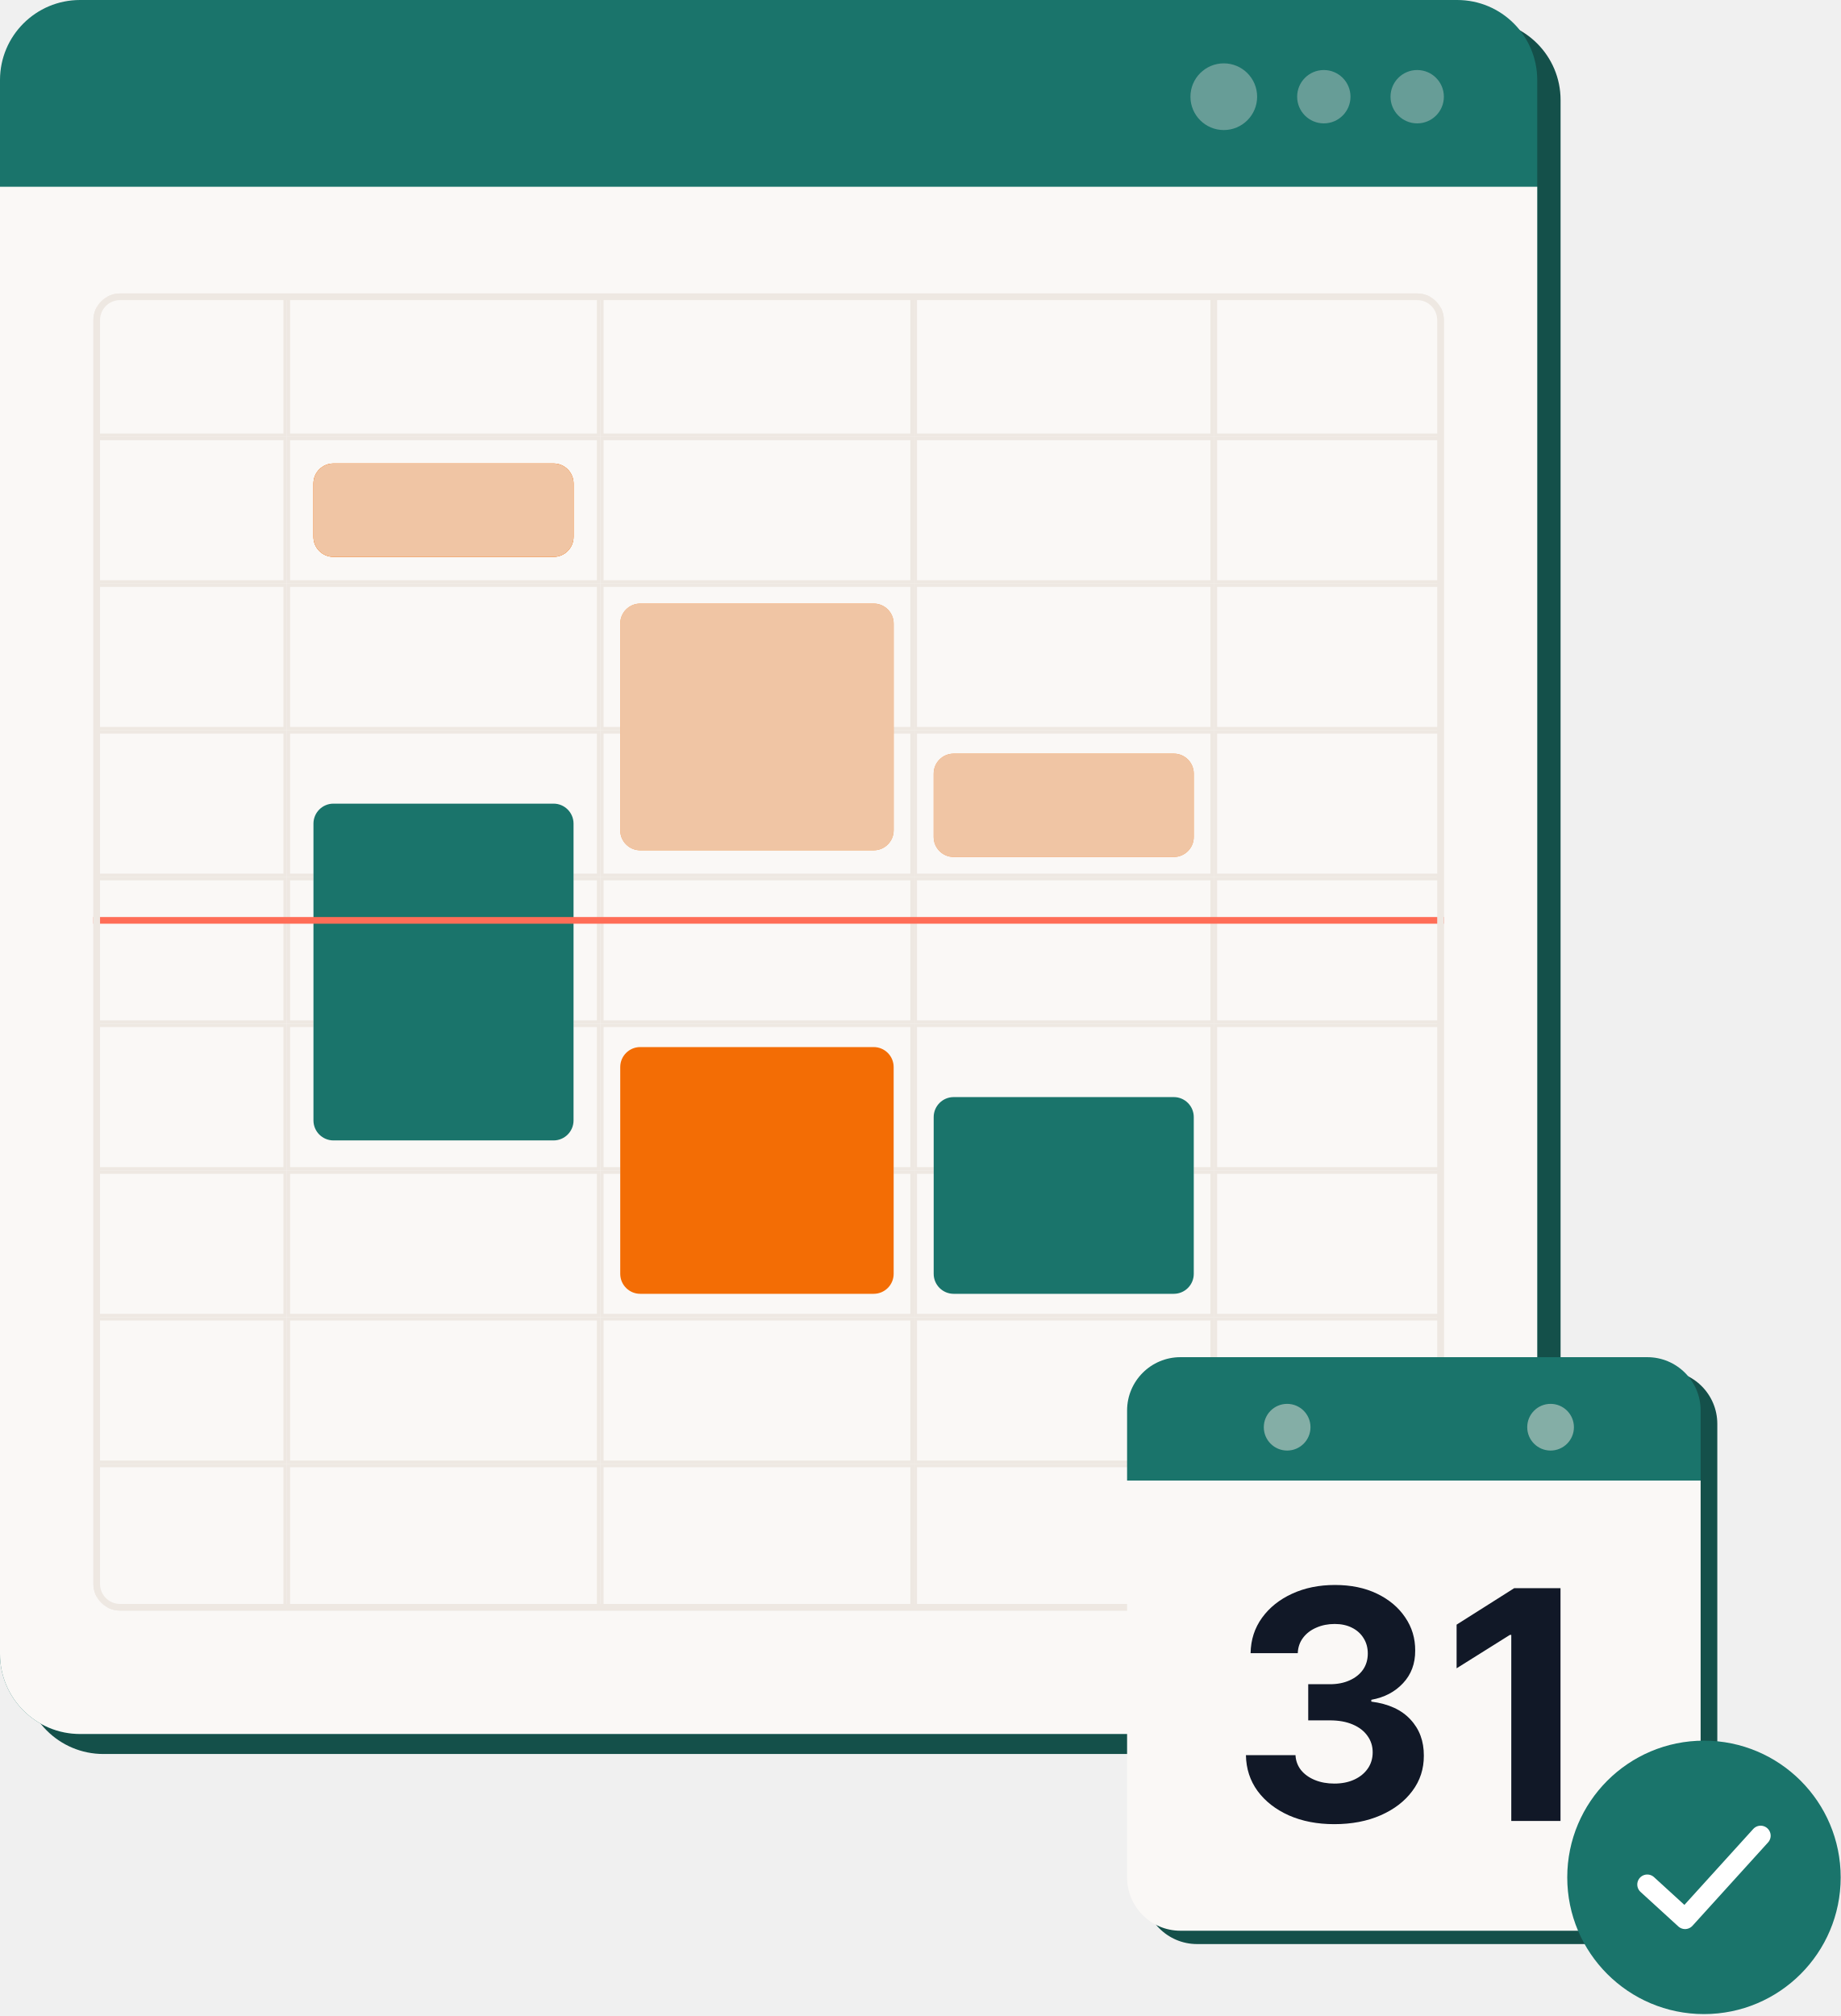
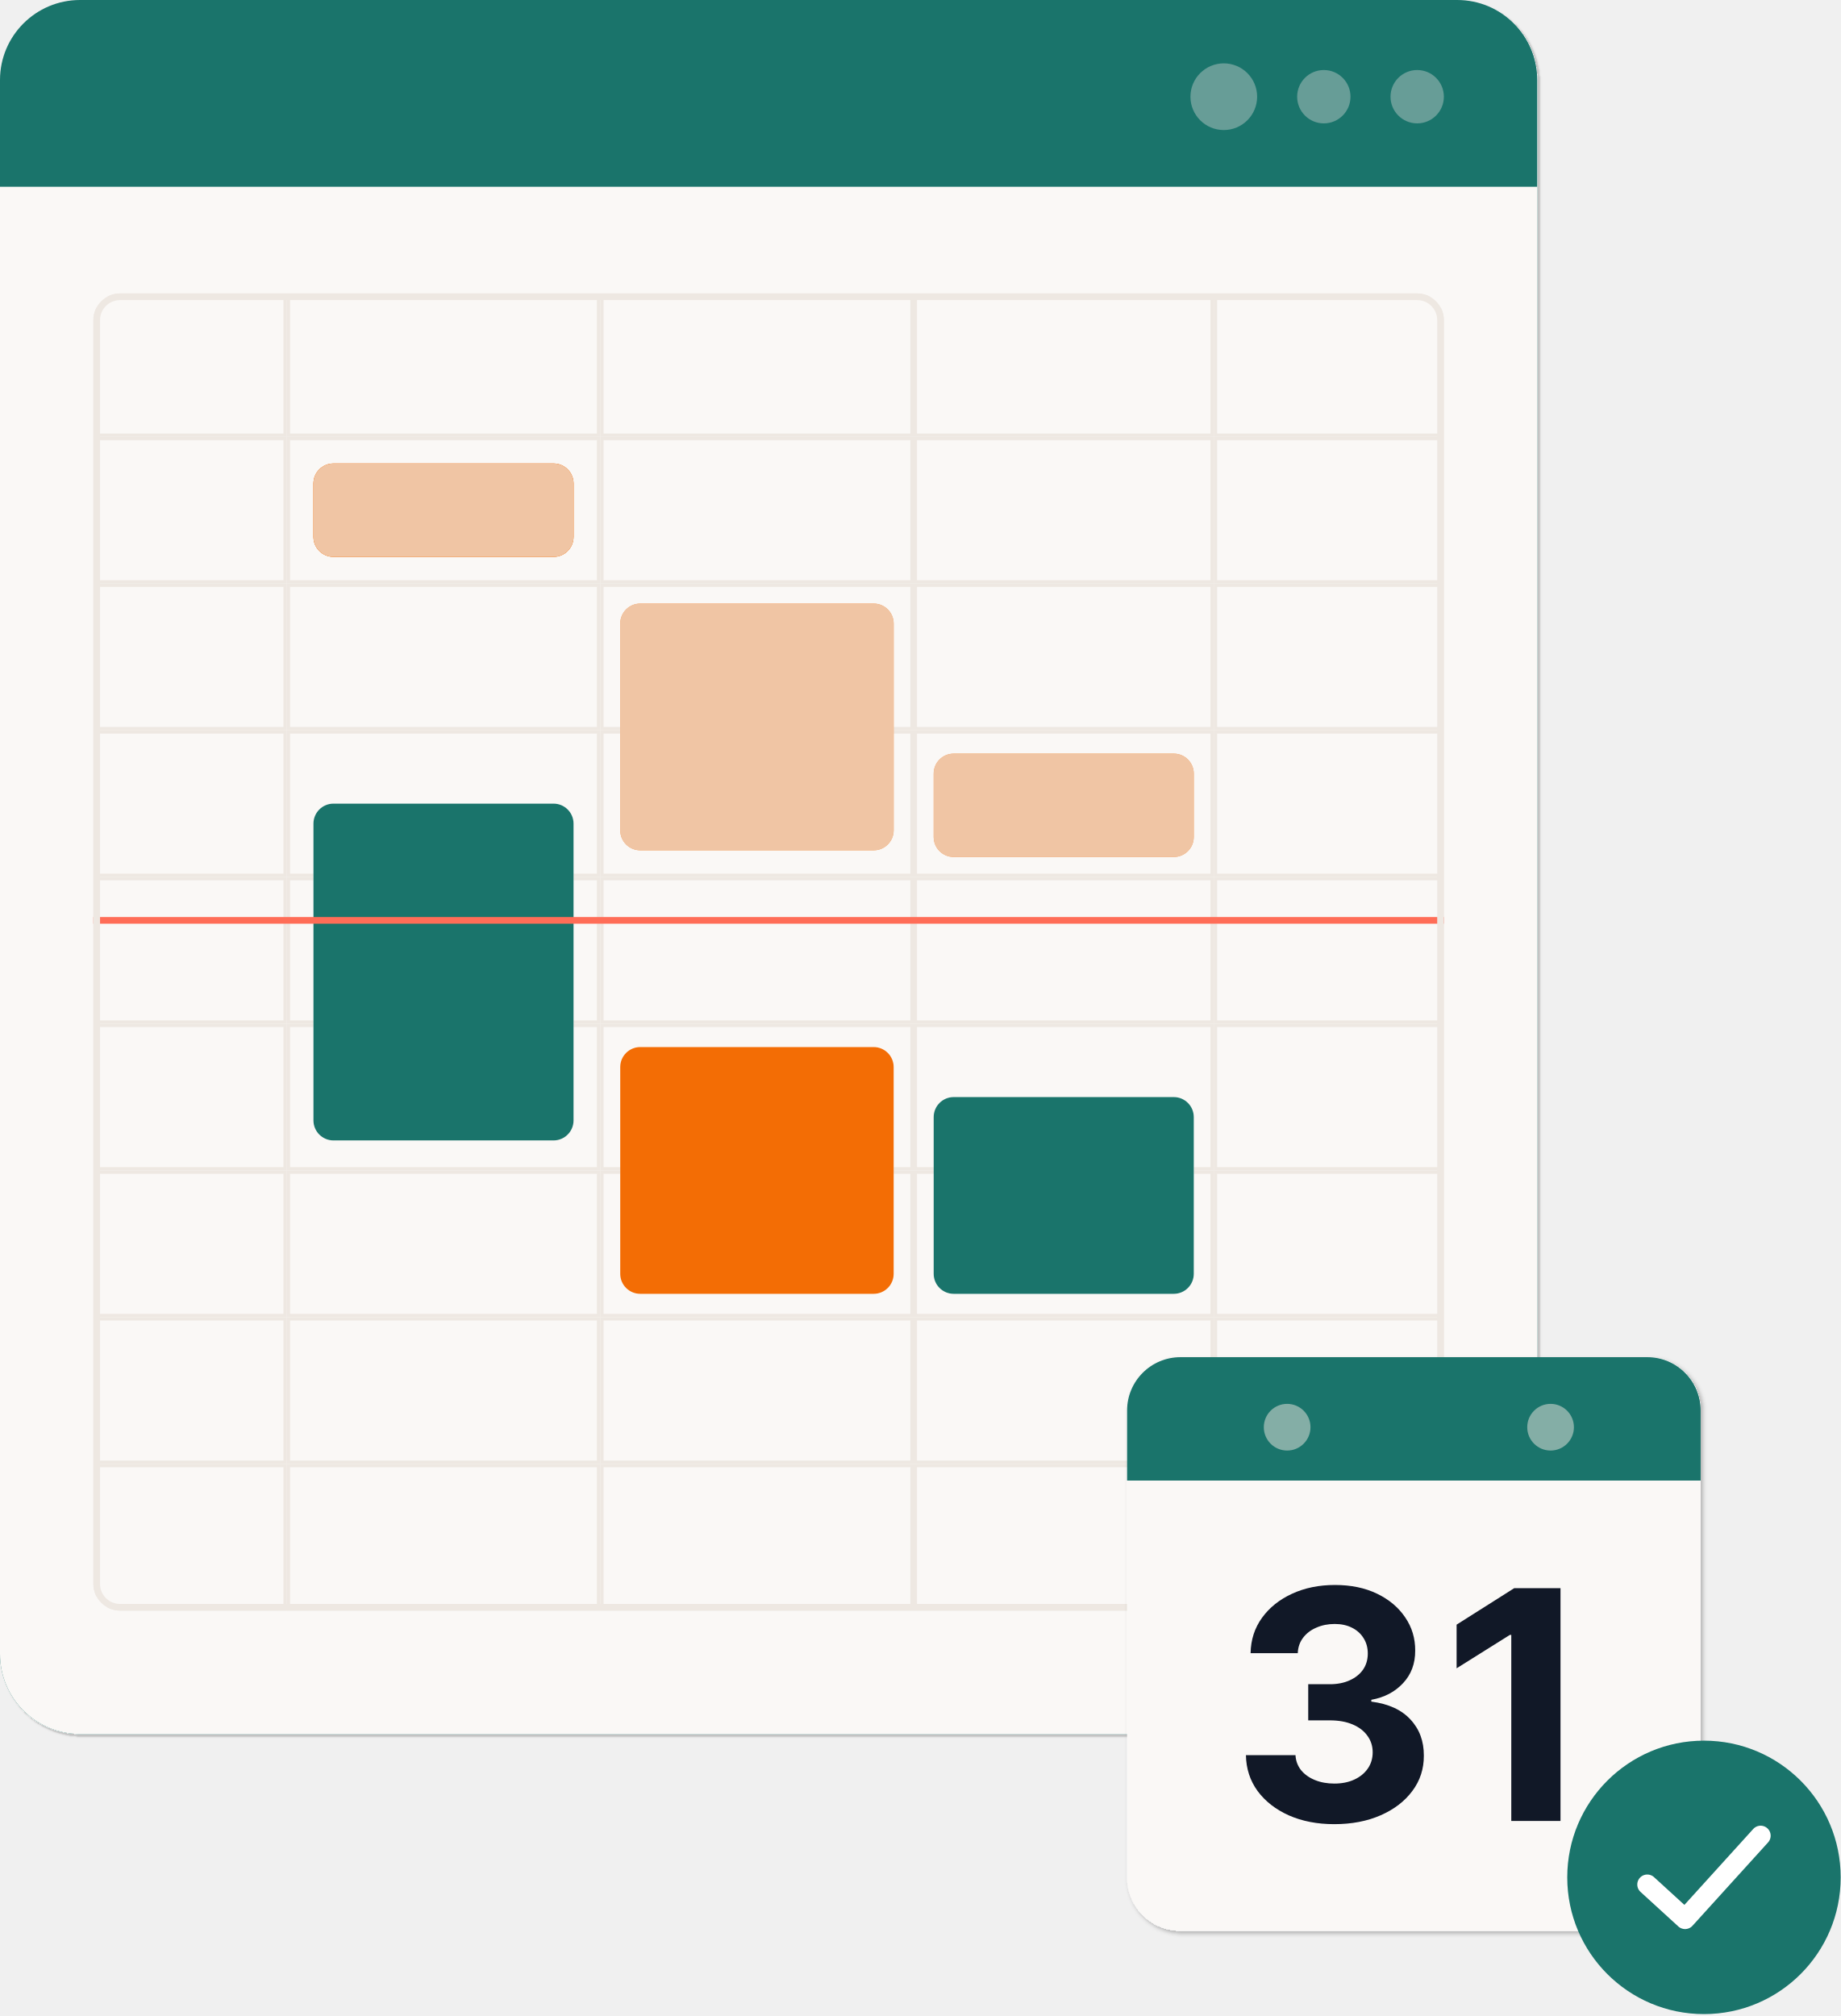
<svg xmlns="http://www.w3.org/2000/svg" width="798" height="874" viewBox="0 0 798 874" fill="none">
  <g clip-path="url(#clip0_40_251)">
-     <rect x="10.119" y="8.674" width="666.446" height="751.739" rx="34.696" fill="#14504A" />
-     <g clip-path="url(#clip1_40_251)">
-       <rect width="666.446" height="751.739" rx="34.696" fill="#1A746B" />
-       <rect width="666.446" height="670.783" transform="translate(0 80.9565)" fill="#FAF8F6" />
-       <g clip-path="url(#clip2_40_251)">
-         <g clip-path="url(#clip3_40_251)">
-           <rect x="41.201" y="127.94" width="82.402" height="60.717" stroke="#EEE8E2" stroke-width="1.446" />
-           <rect x="41.201" y="190.103" width="82.402" height="62.163" stroke="#EEE8E2" stroke-width="1.446" />
-           <rect x="41.201" y="253.712" width="82.402" height="62.163" stroke="#EEE8E2" stroke-width="1.446" />
-           <rect x="41.201" y="317.32" width="82.402" height="62.163" stroke="#EEE8E2" stroke-width="1.446" />
-           <rect x="41.201" y="380.929" width="82.402" height="62.163" stroke="#EEE8E2" stroke-width="1.446" />
-           <rect x="41.201" y="444.538" width="82.402" height="62.163" stroke="#EEE8E2" stroke-width="1.446" />
-           <rect x="41.201" y="508.147" width="82.402" height="62.163" stroke="#EEE8E2" stroke-width="1.446" />
-           <rect x="41.201" y="571.755" width="82.402" height="62.163" stroke="#EEE8E2" stroke-width="1.446" />
-           <rect x="41.201" y="635.364" width="82.402" height="62.163" stroke="#EEE8E2" stroke-width="1.446" />
+     <g filter="url(#filter0_d_40_251)">
+       <g clip-path="url(#clip1_40_251)">
+         <rect width="666.446" height="751.739" rx="34.696" fill="#1A746B" />
+         <rect width="666.446" height="670.783" transform="translate(0 80.9565)" fill="#FAF8F6" />
+         <g clip-path="url(#clip2_40_251)">
+           <g clip-path="url(#clip3_40_251)">
+             <rect x="41.201" y="127.94" width="82.402" height="60.717" stroke="#EEE8E2" stroke-width="1.446" />
+             <rect x="41.201" y="190.103" width="82.402" height="62.163" stroke="#EEE8E2" stroke-width="1.446" />
+             <rect x="41.201" y="253.712" width="82.402" height="62.163" stroke="#EEE8E2" stroke-width="1.446" />
+             <rect x="41.201" y="317.32" width="82.402" height="62.163" stroke="#EEE8E2" stroke-width="1.446" />
+             <rect x="41.201" y="380.929" width="82.402" height="62.163" stroke="#EEE8E2" stroke-width="1.446" />
+             <rect x="41.201" y="444.538" width="82.402" height="62.163" stroke="#EEE8E2" stroke-width="1.446" />
+             <rect x="41.201" y="508.147" width="82.402" height="62.163" stroke="#EEE8E2" stroke-width="1.446" />
+             <rect x="41.201" y="571.755" width="82.402" height="62.163" stroke="#EEE8E2" stroke-width="1.446" />
+             <rect x="41.201" y="635.364" width="82.402" height="62.163" stroke="#EEE8E2" stroke-width="1.446" />
+           </g>
+           <g clip-path="url(#clip4_40_251)">
+             <rect x="125.049" y="127.94" width="134.446" height="60.717" stroke="#EEE8E2" stroke-width="1.446" />
+             <rect x="125.049" y="190.103" width="134.446" height="62.163" stroke="#EEE8E2" stroke-width="1.446" />
+             <rect x="135.892" y="200.946" width="112.761" height="40.478" rx="8.674" fill="#F36D05" />
+             <rect x="135.892" y="200.946" width="112.761" height="40.478" rx="8.674" fill="#F36D05" />
+             <rect x="135.892" y="200.946" width="112.761" height="40.478" rx="8.674" fill="#EEE8E2" fill-opacity="0.72" />
+             <rect x="125.049" y="253.712" width="134.446" height="62.163" stroke="#EEE8E2" stroke-width="1.446" />
+             <rect x="125.049" y="317.321" width="134.446" height="62.163" stroke="#EEE8E2" stroke-width="1.446" />
+             <rect x="125.049" y="380.929" width="134.446" height="62.163" stroke="#EEE8E2" stroke-width="1.446" />
+             <rect x="125.049" y="444.538" width="134.446" height="62.163" stroke="#EEE8E2" stroke-width="1.446" />
+             <rect x="125.049" y="508.147" width="134.446" height="62.163" stroke="#EEE8E2" stroke-width="1.446" />
+             <rect x="125.049" y="571.756" width="134.446" height="62.163" stroke="#EEE8E2" stroke-width="1.446" />
+             <rect x="125.049" y="635.364" width="134.446" height="62.163" stroke="#EEE8E2" stroke-width="1.446" />
+           </g>
+           <g clip-path="url(#clip5_40_251)">
+             <rect x="260.941" y="127.94" width="134.446" height="60.717" stroke="#EEE8E2" stroke-width="1.446" />
+             <rect x="260.941" y="190.103" width="134.446" height="62.163" stroke="#EEE8E2" stroke-width="1.446" />
+             <rect x="260.941" y="253.712" width="134.446" height="62.163" stroke="#EEE8E2" stroke-width="1.446" />
+             <rect x="260.941" y="317.32" width="134.446" height="62.163" stroke="#EEE8E2" stroke-width="1.446" />
+             <rect x="260.941" y="380.929" width="134.446" height="62.163" stroke="#EEE8E2" stroke-width="1.446" />
+             <rect x="260.941" y="444.538" width="134.446" height="62.163" stroke="#EEE8E2" stroke-width="1.446" />
+             <rect x="260.941" y="508.147" width="134.446" height="62.163" stroke="#EEE8E2" stroke-width="1.446" />
+             <rect x="260.941" y="571.755" width="134.446" height="62.163" stroke="#EEE8E2" stroke-width="1.446" />
+             <rect x="260.941" y="635.364" width="134.446" height="62.163" stroke="#EEE8E2" stroke-width="1.446" />
+           </g>
+           <g clip-path="url(#clip6_40_251)">
+             <rect x="396.832" y="127.94" width="128.663" height="60.717" stroke="#EEE8E2" stroke-width="1.446" />
+             <rect x="396.832" y="190.103" width="128.663" height="62.163" stroke="#EEE8E2" stroke-width="1.446" />
+             <rect x="396.832" y="253.712" width="128.663" height="62.163" stroke="#EEE8E2" stroke-width="1.446" />
+             <rect x="396.832" y="317.32" width="128.663" height="62.163" stroke="#EEE8E2" stroke-width="1.446" />
+             <rect x="396.832" y="380.929" width="128.663" height="62.163" stroke="#EEE8E2" stroke-width="1.446" />
+             <rect x="396.832" y="444.538" width="128.663" height="62.163" stroke="#EEE8E2" stroke-width="1.446" />
+             <rect x="396.832" y="508.147" width="128.663" height="62.163" stroke="#EEE8E2" stroke-width="1.446" />
+             <rect x="396.832" y="571.755" width="128.663" height="62.163" stroke="#EEE8E2" stroke-width="1.446" />
+             <rect x="396.832" y="635.364" width="128.663" height="62.163" stroke="#EEE8E2" stroke-width="1.446" />
+           </g>
+           <g clip-path="url(#clip7_40_251)">
+             <rect x="526.941" y="127.94" width="98.304" height="60.717" stroke="#EEE8E2" stroke-width="1.446" />
+             <rect x="526.941" y="190.103" width="98.304" height="62.163" stroke="#EEE8E2" stroke-width="1.446" />
+             <rect x="526.941" y="253.712" width="98.304" height="62.163" stroke="#EEE8E2" stroke-width="1.446" />
+             <rect x="526.941" y="317.32" width="98.304" height="62.163" stroke="#EEE8E2" stroke-width="1.446" />
+             <rect x="526.941" y="380.929" width="98.304" height="62.163" stroke="#EEE8E2" stroke-width="1.446" />
+             <rect x="526.941" y="444.538" width="98.304" height="62.163" stroke="#EEE8E2" stroke-width="1.446" />
+             <rect x="526.941" y="508.147" width="98.304" height="62.163" stroke="#EEE8E2" stroke-width="1.446" />
+             <rect x="526.941" y="571.755" width="98.304" height="62.163" stroke="#EEE8E2" stroke-width="1.446" />
+             <rect x="526.941" y="635.364" width="98.304" height="62.163" stroke="#EEE8E2" stroke-width="1.446" />
+           </g>
+           <rect x="268.892" y="261.663" width="118.543" height="106.978" rx="8.674" fill="white" />
+           <rect x="268.892" y="261.663" width="118.543" height="106.978" rx="8.674" fill="#F36D05" />
+           <rect x="268.892" y="261.663" width="118.543" height="106.978" rx="8.674" fill="#EEE8E2" fill-opacity="0.72" />
+           <rect x="404.782" y="475.62" width="112.761" height="85.293" rx="8.674" fill="white" />
+           <rect x="404.782" y="475.62" width="112.761" height="85.293" rx="8.674" fill="#1A746B" />
+           <rect x="268.892" y="453.935" width="118.543" height="106.978" rx="8.674" fill="white" />
+           <rect x="268.892" y="453.935" width="118.543" height="106.978" rx="8.674" fill="#F36D05" />
+           <rect x="404.782" y="326.717" width="112.761" height="44.815" rx="8.674" fill="white" />
+           <rect x="404.782" y="326.717" width="112.761" height="44.815" rx="8.674" fill="#F36D05" />
+           <rect x="404.782" y="326.717" width="112.761" height="44.815" rx="8.674" fill="#EEE8E2" fill-opacity="0.72" />
+           <rect x="135.892" y="348.402" width="112.761" height="146.011" rx="8.674" fill="white" />
+           <rect x="135.892" y="348.402" width="112.761" height="146.011" rx="8.674" fill="#1A746B" />
+           <path d="M40.478 399L625.968 399" stroke="#FF6D57" stroke-width="2.891" />
        </g>
-         <g clip-path="url(#clip4_40_251)">
-           <rect x="125.049" y="127.94" width="134.446" height="60.717" stroke="#EEE8E2" stroke-width="1.446" />
-           <rect x="125.049" y="190.103" width="134.446" height="62.163" stroke="#EEE8E2" stroke-width="1.446" />
-           <rect x="135.892" y="200.946" width="112.761" height="40.478" rx="8.674" fill="#F36D05" />
-           <rect x="135.892" y="200.946" width="112.761" height="40.478" rx="8.674" fill="#F36D05" />
-           <rect x="135.892" y="200.946" width="112.761" height="40.478" rx="8.674" fill="#EEE8E2" fill-opacity="0.72" />
-           <rect x="125.049" y="253.712" width="134.446" height="62.163" stroke="#EEE8E2" stroke-width="1.446" />
-           <rect x="125.049" y="317.321" width="134.446" height="62.163" stroke="#EEE8E2" stroke-width="1.446" />
-           <rect x="125.049" y="380.929" width="134.446" height="62.163" stroke="#EEE8E2" stroke-width="1.446" />
-           <rect x="125.049" y="444.538" width="134.446" height="62.163" stroke="#EEE8E2" stroke-width="1.446" />
-           <rect x="125.049" y="508.147" width="134.446" height="62.163" stroke="#EEE8E2" stroke-width="1.446" />
-           <rect x="125.049" y="571.756" width="134.446" height="62.163" stroke="#EEE8E2" stroke-width="1.446" />
-           <rect x="125.049" y="635.364" width="134.446" height="62.163" stroke="#EEE8E2" stroke-width="1.446" />
-         </g>
-         <g clip-path="url(#clip5_40_251)">
-           <rect x="260.941" y="127.94" width="134.446" height="60.717" stroke="#EEE8E2" stroke-width="1.446" />
-           <rect x="260.941" y="190.103" width="134.446" height="62.163" stroke="#EEE8E2" stroke-width="1.446" />
-           <rect x="260.941" y="253.712" width="134.446" height="62.163" stroke="#EEE8E2" stroke-width="1.446" />
-           <rect x="260.941" y="317.32" width="134.446" height="62.163" stroke="#EEE8E2" stroke-width="1.446" />
-           <rect x="260.941" y="380.929" width="134.446" height="62.163" stroke="#EEE8E2" stroke-width="1.446" />
-           <rect x="260.941" y="444.538" width="134.446" height="62.163" stroke="#EEE8E2" stroke-width="1.446" />
-           <rect x="260.941" y="508.147" width="134.446" height="62.163" stroke="#EEE8E2" stroke-width="1.446" />
-           <rect x="260.941" y="571.755" width="134.446" height="62.163" stroke="#EEE8E2" stroke-width="1.446" />
-           <rect x="260.941" y="635.364" width="134.446" height="62.163" stroke="#EEE8E2" stroke-width="1.446" />
-         </g>
-         <g clip-path="url(#clip6_40_251)">
-           <rect x="396.832" y="127.94" width="128.663" height="60.717" stroke="#EEE8E2" stroke-width="1.446" />
-           <rect x="396.832" y="190.103" width="128.663" height="62.163" stroke="#EEE8E2" stroke-width="1.446" />
-           <rect x="396.832" y="253.712" width="128.663" height="62.163" stroke="#EEE8E2" stroke-width="1.446" />
-           <rect x="396.832" y="317.32" width="128.663" height="62.163" stroke="#EEE8E2" stroke-width="1.446" />
-           <rect x="396.832" y="380.929" width="128.663" height="62.163" stroke="#EEE8E2" stroke-width="1.446" />
-           <rect x="396.832" y="444.538" width="128.663" height="62.163" stroke="#EEE8E2" stroke-width="1.446" />
-           <rect x="396.832" y="508.147" width="128.663" height="62.163" stroke="#EEE8E2" stroke-width="1.446" />
-           <rect x="396.832" y="571.755" width="128.663" height="62.163" stroke="#EEE8E2" stroke-width="1.446" />
-           <rect x="396.832" y="635.364" width="128.663" height="62.163" stroke="#EEE8E2" stroke-width="1.446" />
-         </g>
-         <g clip-path="url(#clip7_40_251)">
-           <rect x="526.941" y="127.94" width="98.304" height="60.717" stroke="#EEE8E2" stroke-width="1.446" />
-           <rect x="526.941" y="190.103" width="98.304" height="62.163" stroke="#EEE8E2" stroke-width="1.446" />
-           <rect x="526.941" y="253.712" width="98.304" height="62.163" stroke="#EEE8E2" stroke-width="1.446" />
-           <rect x="526.941" y="317.32" width="98.304" height="62.163" stroke="#EEE8E2" stroke-width="1.446" />
-           <rect x="526.941" y="380.929" width="98.304" height="62.163" stroke="#EEE8E2" stroke-width="1.446" />
-           <rect x="526.941" y="444.538" width="98.304" height="62.163" stroke="#EEE8E2" stroke-width="1.446" />
-           <rect x="526.941" y="508.147" width="98.304" height="62.163" stroke="#EEE8E2" stroke-width="1.446" />
-           <rect x="526.941" y="571.755" width="98.304" height="62.163" stroke="#EEE8E2" stroke-width="1.446" />
-           <rect x="526.941" y="635.364" width="98.304" height="62.163" stroke="#EEE8E2" stroke-width="1.446" />
-         </g>
-         <rect x="268.892" y="261.663" width="118.543" height="106.978" rx="8.674" fill="white" />
-         <rect x="268.892" y="261.663" width="118.543" height="106.978" rx="8.674" fill="#F36D05" />
-         <rect x="268.892" y="261.663" width="118.543" height="106.978" rx="8.674" fill="#EEE8E2" fill-opacity="0.72" />
-         <rect x="404.782" y="475.62" width="112.761" height="85.293" rx="8.674" fill="white" />
-         <rect x="404.782" y="475.62" width="112.761" height="85.293" rx="8.674" fill="#1A746B" />
-         <rect x="268.892" y="453.935" width="118.543" height="106.978" rx="8.674" fill="white" />
-         <rect x="268.892" y="453.935" width="118.543" height="106.978" rx="8.674" fill="#F36D05" />
-         <rect x="404.782" y="326.717" width="112.761" height="44.815" rx="8.674" fill="white" />
-         <rect x="404.782" y="326.717" width="112.761" height="44.815" rx="8.674" fill="#F36D05" />
-         <rect x="404.782" y="326.717" width="112.761" height="44.815" rx="8.674" fill="#EEE8E2" fill-opacity="0.72" />
-         <rect x="135.892" y="348.402" width="112.761" height="146.011" rx="8.674" fill="white" />
-         <rect x="135.892" y="348.402" width="112.761" height="146.011" rx="8.674" fill="#1A746B" />
-         <path d="M40.478 399L625.968 399" stroke="#FF6D57" stroke-width="2.891" />
+         <rect x="41.924" y="128.663" width="582.598" height="568.141" rx="10.12" stroke="#EEE8E2" stroke-width="2.891" />
+         <circle cx="530.554" cy="41.924" r="14.457" fill="#D9D9D9" fill-opacity="0.4" />
+         <circle cx="573.924" cy="41.924" r="11.565" fill="#D9D9D9" fill-opacity="0.4" />
+         <circle cx="614.402" cy="41.924" r="11.565" fill="#D9D9D9" fill-opacity="0.4" />
      </g>
-       <rect x="41.924" y="128.663" width="582.598" height="568.141" rx="10.12" stroke="#EEE8E2" stroke-width="2.891" />
-       <circle cx="530.554" cy="41.924" r="14.457" fill="#D9D9D9" fill-opacity="0.4" />
-       <circle cx="573.924" cy="41.924" r="11.565" fill="#D9D9D9" fill-opacity="0.4" />
-       <circle cx="614.402" cy="41.924" r="11.565" fill="#D9D9D9" fill-opacity="0.4" />
    </g>
-     <rect x="495.858" y="594.163" width="248.652" height="248.652" rx="23.13" fill="#14504A" />
-     <g clip-path="url(#clip8_40_251)">
-       <rect width="248.652" height="195.163" transform="translate(488.631 641.87)" fill="#FAF8F6" />
-       <path d="M578.446 790.831C571.086 790.831 564.531 789.566 558.782 787.036C553.065 784.474 548.547 780.958 545.229 776.49C541.943 771.988 540.251 766.797 540.152 760.916H561.64C561.772 763.38 562.576 765.549 564.055 767.421C565.566 769.261 567.571 770.691 570.068 771.709C572.565 772.728 575.374 773.237 578.495 773.237C581.748 773.237 584.623 772.662 587.12 771.512C589.617 770.362 591.572 768.768 592.984 766.731C594.397 764.694 595.104 762.345 595.104 759.684C595.104 756.99 594.348 754.608 592.837 752.538C591.358 750.435 589.222 748.792 586.43 747.609C583.67 746.427 580.384 745.835 576.573 745.835H567.16V730.163H576.573C579.793 730.163 582.635 729.604 585.099 728.487C587.596 727.37 589.535 725.826 590.915 723.855C592.294 721.85 592.984 719.518 592.984 716.856C592.984 714.327 592.377 712.109 591.161 710.203C589.978 708.265 588.303 706.753 586.134 705.669C583.998 704.585 581.501 704.043 578.643 704.043C575.752 704.043 573.107 704.568 570.708 705.62C568.31 706.638 566.388 708.1 564.942 710.006C563.496 711.912 562.724 714.146 562.626 716.709H542.173C542.272 710.893 543.931 705.768 547.151 701.332C550.371 696.897 554.708 693.43 560.162 690.933C565.648 688.403 571.842 687.138 578.742 687.138C585.707 687.138 591.802 688.403 597.026 690.933C602.25 693.463 606.307 696.88 609.199 701.184C612.123 705.455 613.569 710.252 613.536 715.575C613.569 721.226 611.811 725.941 608.262 729.719C604.747 733.498 600.163 735.896 594.512 736.915V737.703C601.938 738.656 607.589 741.235 611.466 745.441C615.376 749.614 617.314 754.838 617.281 761.113C617.314 766.863 615.655 771.972 612.304 776.44C608.985 780.909 604.402 784.424 598.554 786.987C592.705 789.55 586.003 790.831 578.446 790.831ZM676.532 688.518V789.451H655.193V708.774H654.601L631.487 723.263V704.338L656.474 688.518H676.532Z" fill="#111827" />
-       <rect width="248.652" height="53.489" transform="matrix(1 0 0 -1 488.631 641.87)" fill="#1A746B" />
-       <circle cx="558.022" cy="618.739" r="10.12" fill="#EEE8E2" fill-opacity="0.5" />
-       <circle cx="672.228" cy="618.739" r="10.12" fill="#EEE8E2" fill-opacity="0.5" />
+     <g filter="url(#filter1_d_40_251)">
+       <g clip-path="url(#clip8_40_251)">
+         <rect width="248.652" height="195.163" transform="translate(488.631 641.87)" fill="#FAF8F6" />
+         <path d="M578.446 790.831C571.086 790.831 564.531 789.566 558.782 787.036C553.065 784.474 548.547 780.958 545.229 776.49C541.943 771.988 540.251 766.797 540.152 760.916H561.64C561.772 763.38 562.576 765.549 564.055 767.421C565.566 769.261 567.571 770.691 570.068 771.709C572.565 772.728 575.374 773.237 578.495 773.237C581.748 773.237 584.623 772.662 587.12 771.512C589.617 770.362 591.572 768.768 592.984 766.731C594.397 764.694 595.104 762.345 595.104 759.684C595.104 756.99 594.348 754.608 592.837 752.538C591.358 750.435 589.222 748.792 586.43 747.609C583.67 746.427 580.384 745.835 576.573 745.835H567.16V730.163H576.573C579.793 730.163 582.635 729.604 585.099 728.487C587.596 727.37 589.535 725.826 590.915 723.855C592.294 721.85 592.984 719.518 592.984 716.856C592.984 714.327 592.377 712.109 591.161 710.203C589.978 708.265 588.303 706.753 586.134 705.669C583.998 704.585 581.501 704.043 578.643 704.043C575.752 704.043 573.107 704.568 570.708 705.62C568.31 706.638 566.388 708.1 564.942 710.006C563.496 711.912 562.724 714.146 562.626 716.709H542.173C542.272 710.893 543.931 705.768 547.151 701.332C550.371 696.897 554.708 693.43 560.162 690.933C565.648 688.403 571.842 687.138 578.742 687.138C585.707 687.138 591.802 688.403 597.026 690.933C602.25 693.463 606.307 696.88 609.199 701.184C612.123 705.455 613.569 710.252 613.536 715.575C613.569 721.226 611.811 725.941 608.262 729.719C604.747 733.498 600.163 735.896 594.512 736.915V737.703C601.938 738.656 607.589 741.235 611.466 745.441C615.376 749.614 617.314 754.838 617.281 761.113C617.314 766.863 615.655 771.972 612.304 776.44C608.985 780.909 604.402 784.424 598.554 786.987C592.705 789.55 586.003 790.831 578.446 790.831ZM676.532 688.518V789.451H655.193V708.774H654.601L631.487 723.263V704.338L656.474 688.518H676.532Z" fill="#111827" />
+         <rect width="248.652" height="53.489" transform="matrix(1 0 0 -1 488.631 641.87)" fill="#1A746B" />
+         <circle cx="558.022" cy="618.739" r="10.12" fill="#EEE8E2" fill-opacity="0.5" />
+         <circle cx="672.228" cy="618.739" r="10.12" fill="#EEE8E2" fill-opacity="0.5" />
+       </g>
    </g>
    <rect x="679.456" y="754.63" width="118.543" height="118.543" rx="59.272" fill="#1A746B" />
    <path d="M714.151 817L730.535 831.973L763.304 795.832" stroke="white" stroke-width="8.674" stroke-linecap="round" stroke-linejoin="round" />
  </g>
  <defs>
+     <filter id="filter0_d_40_251" x="0" y="0" width="668.445" height="753.739" filterUnits="userSpaceOnUse" color-interpolation-filters="sRGB">
+       <feFlood flood-opacity="0" result="BackgroundImageFix" />
+       <feColorMatrix in="SourceAlpha" type="matrix" values="0 0 0 0 0 0 0 0 0 0 0 0 0 0 0 0 0 0 127 0" result="hardAlpha" />
+       <feOffset dx="1" dy="1" />
+       <feGaussianBlur stdDeviation="0.5" />
+       <feComposite in2="hardAlpha" operator="out" />
+       <feColorMatrix type="matrix" values="0 0 0 0 0 0 0 0 0 0 0 0 0 0 0 0 0 0 0.2 0" />
+       <feBlend mode="normal" in2="BackgroundImageFix" result="effect1_dropShadow_40_251" />
+       <feBlend mode="normal" in="SourceGraphic" in2="effect1_dropShadow_40_251" result="shape" />
+     </filter>
+     <filter id="filter1_d_40_251" x="487.631" y="587.38" width="252.652" height="252.652" filterUnits="userSpaceOnUse" color-interpolation-filters="sRGB">
+       <feFlood flood-opacity="0" result="BackgroundImageFix" />
+       <feColorMatrix in="SourceAlpha" type="matrix" values="0 0 0 0 0 0 0 0 0 0 0 0 0 0 0 0 0 0 127 0" result="hardAlpha" />
+       <feOffset dx="1" dy="1" />
+       <feGaussianBlur stdDeviation="1" />
+       <feComposite in2="hardAlpha" operator="out" />
+       <feColorMatrix type="matrix" values="0 0 0 0 0 0 0 0 0 0 0 0 0 0 0 0 0 0 0.25 0" />
+       <feBlend mode="normal" in2="BackgroundImageFix" result="effect1_dropShadow_40_251" />
+       <feBlend mode="normal" in="SourceGraphic" in2="effect1_dropShadow_40_251" result="shape" />
+     </filter>
    <clipPath id="clip0_40_251">
      <rect width="798" height="873.174" fill="white" />
    </clipPath>
    <clipPath id="clip1_40_251">
      <rect width="666.446" height="751.739" rx="34.696" fill="white" />
    </clipPath>
    <clipPath id="clip2_40_251">
      <rect x="40.478" y="127.217" width="585.489" height="571.033" rx="11.565" fill="white" />
    </clipPath>
    <clipPath id="clip3_40_251">
      <rect width="83.848" height="571.033" fill="white" transform="translate(40.4785 127.217)" />
    </clipPath>
    <clipPath id="clip4_40_251">
      <rect width="135.891" height="571.033" fill="white" transform="translate(124.326 127.217)" />
    </clipPath>
    <clipPath id="clip5_40_251">
      <rect width="135.891" height="571.033" fill="white" transform="translate(260.218 127.217)" />
    </clipPath>
    <clipPath id="clip6_40_251">
      <rect width="130.109" height="571.033" fill="white" transform="translate(396.109 127.217)" />
    </clipPath>
    <clipPath id="clip7_40_251">
      <rect width="99.75" height="571.033" fill="white" transform="translate(526.218 127.217)" />
    </clipPath>
    <clipPath id="clip8_40_251">
      <rect x="488.631" y="588.38" width="248.652" height="248.652" rx="23.13" fill="white" />
    </clipPath>
  </defs>
</svg>
